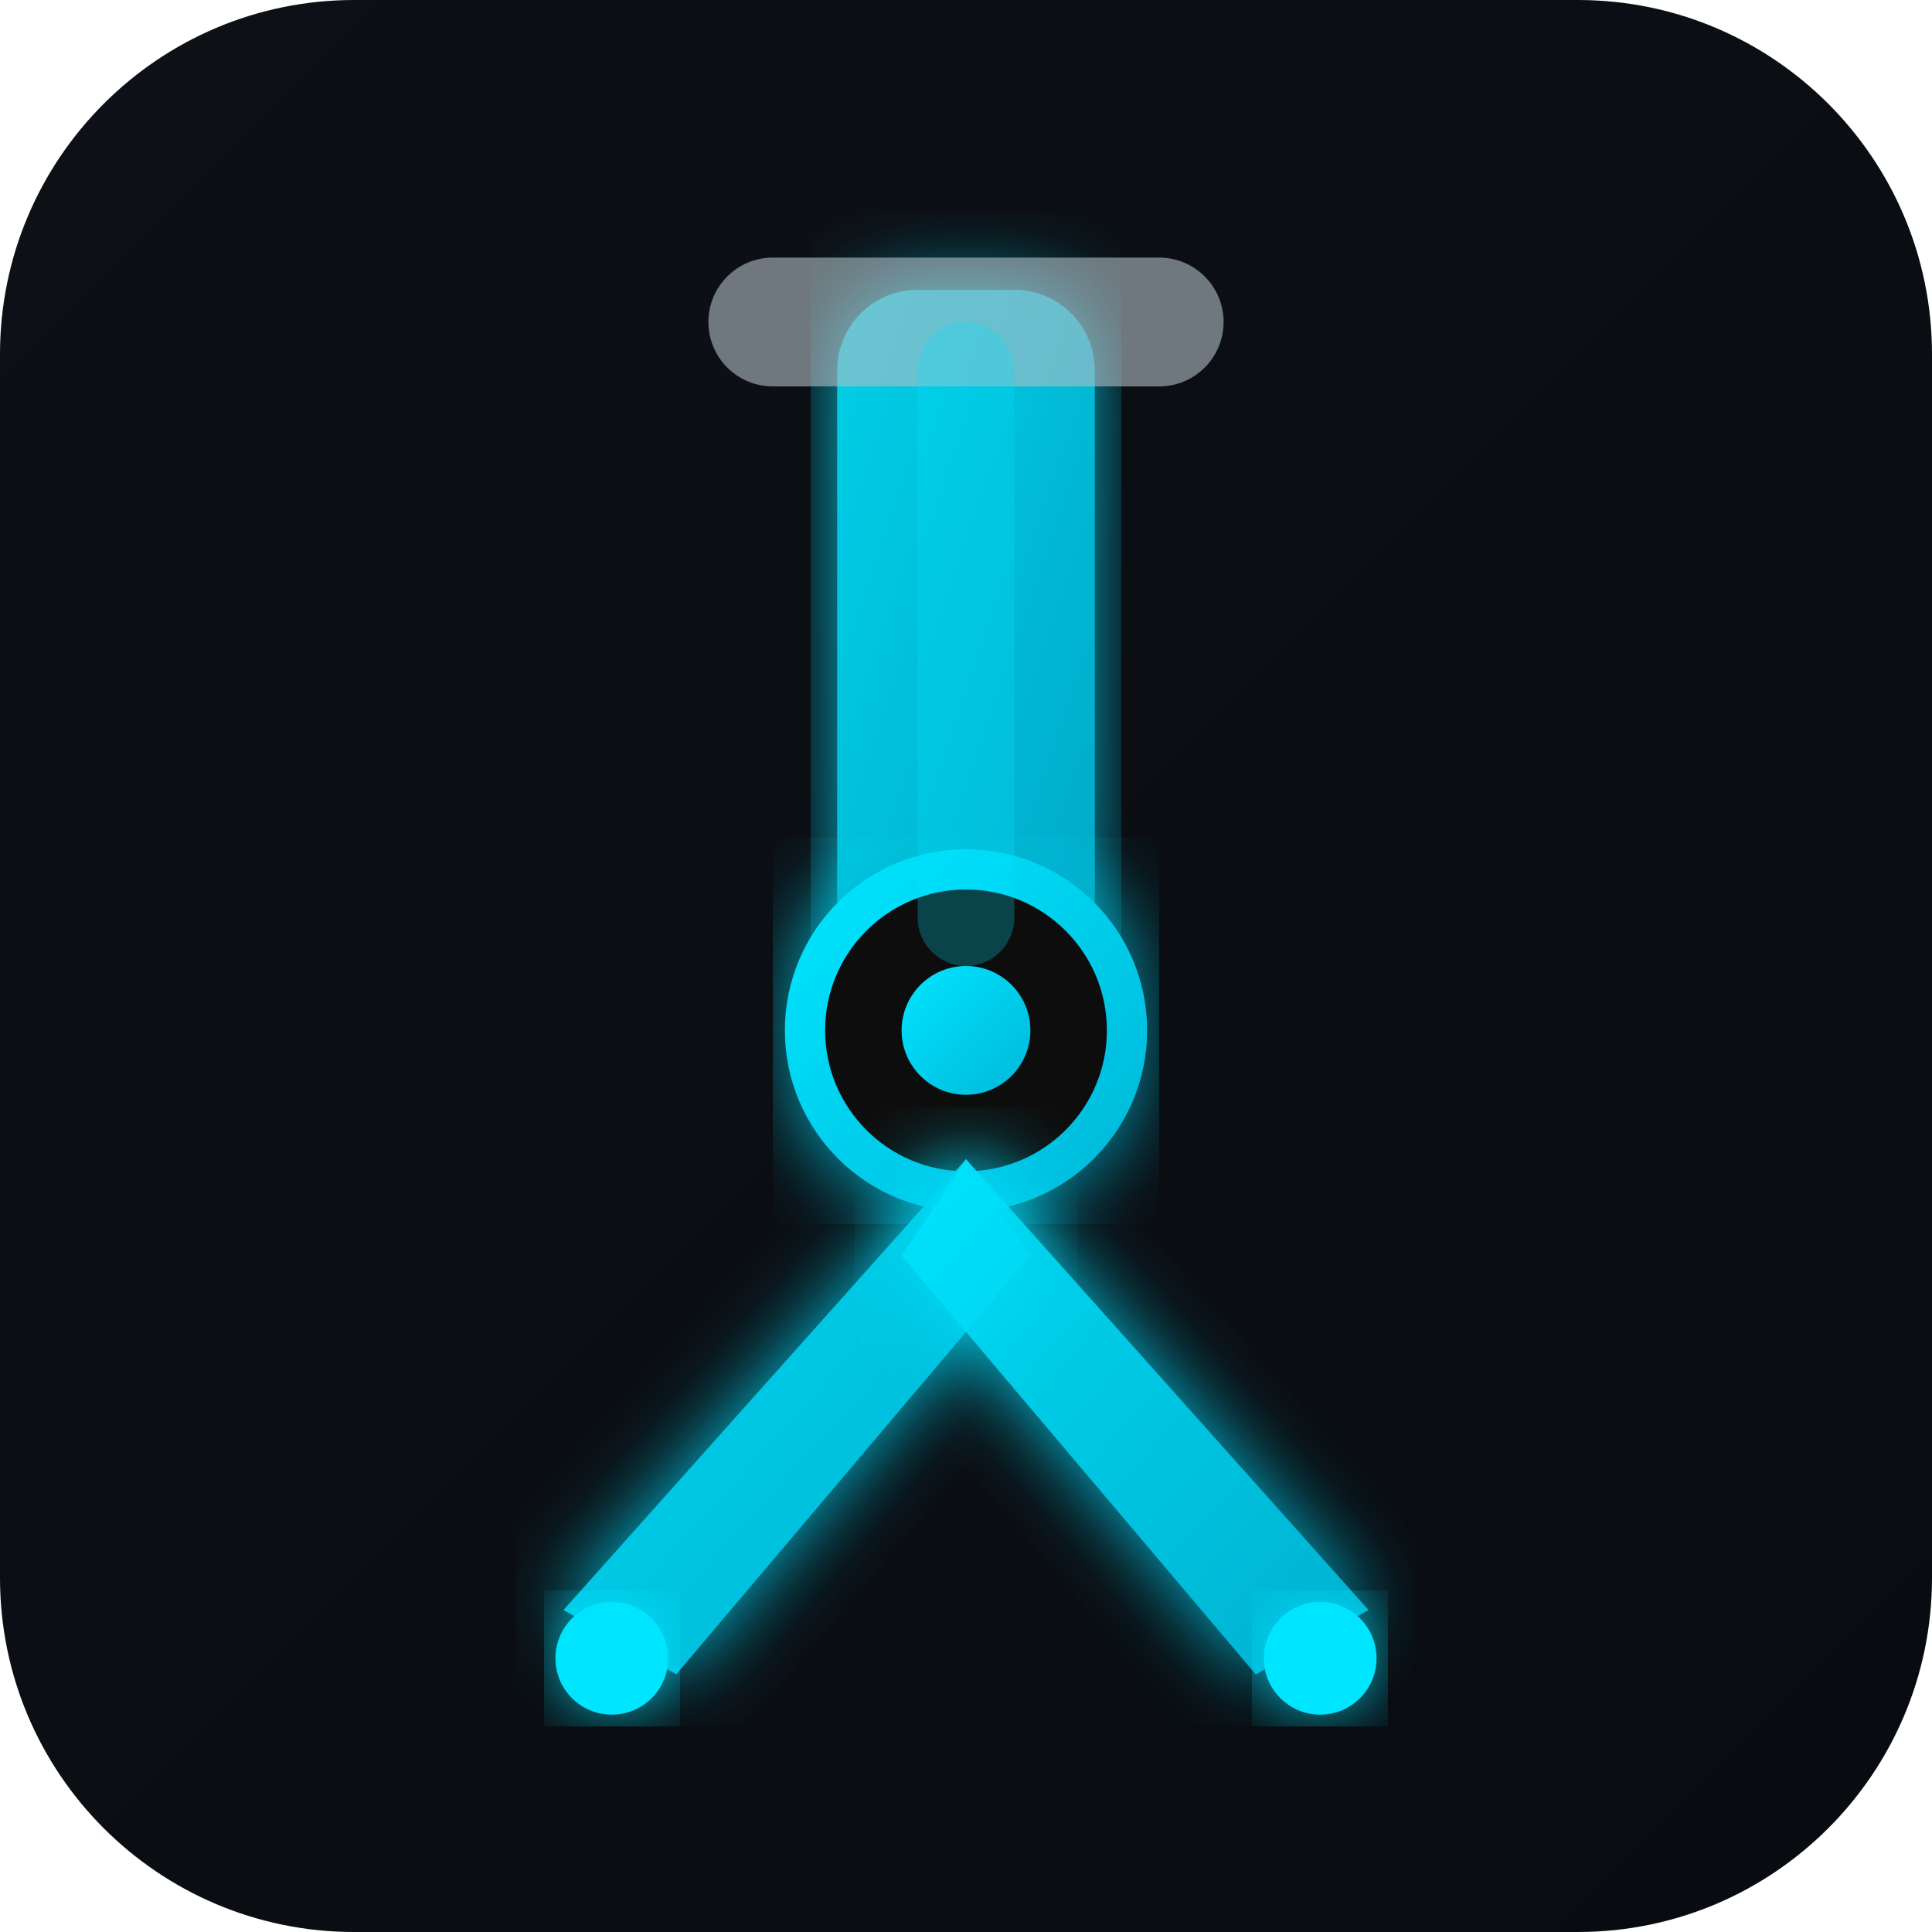
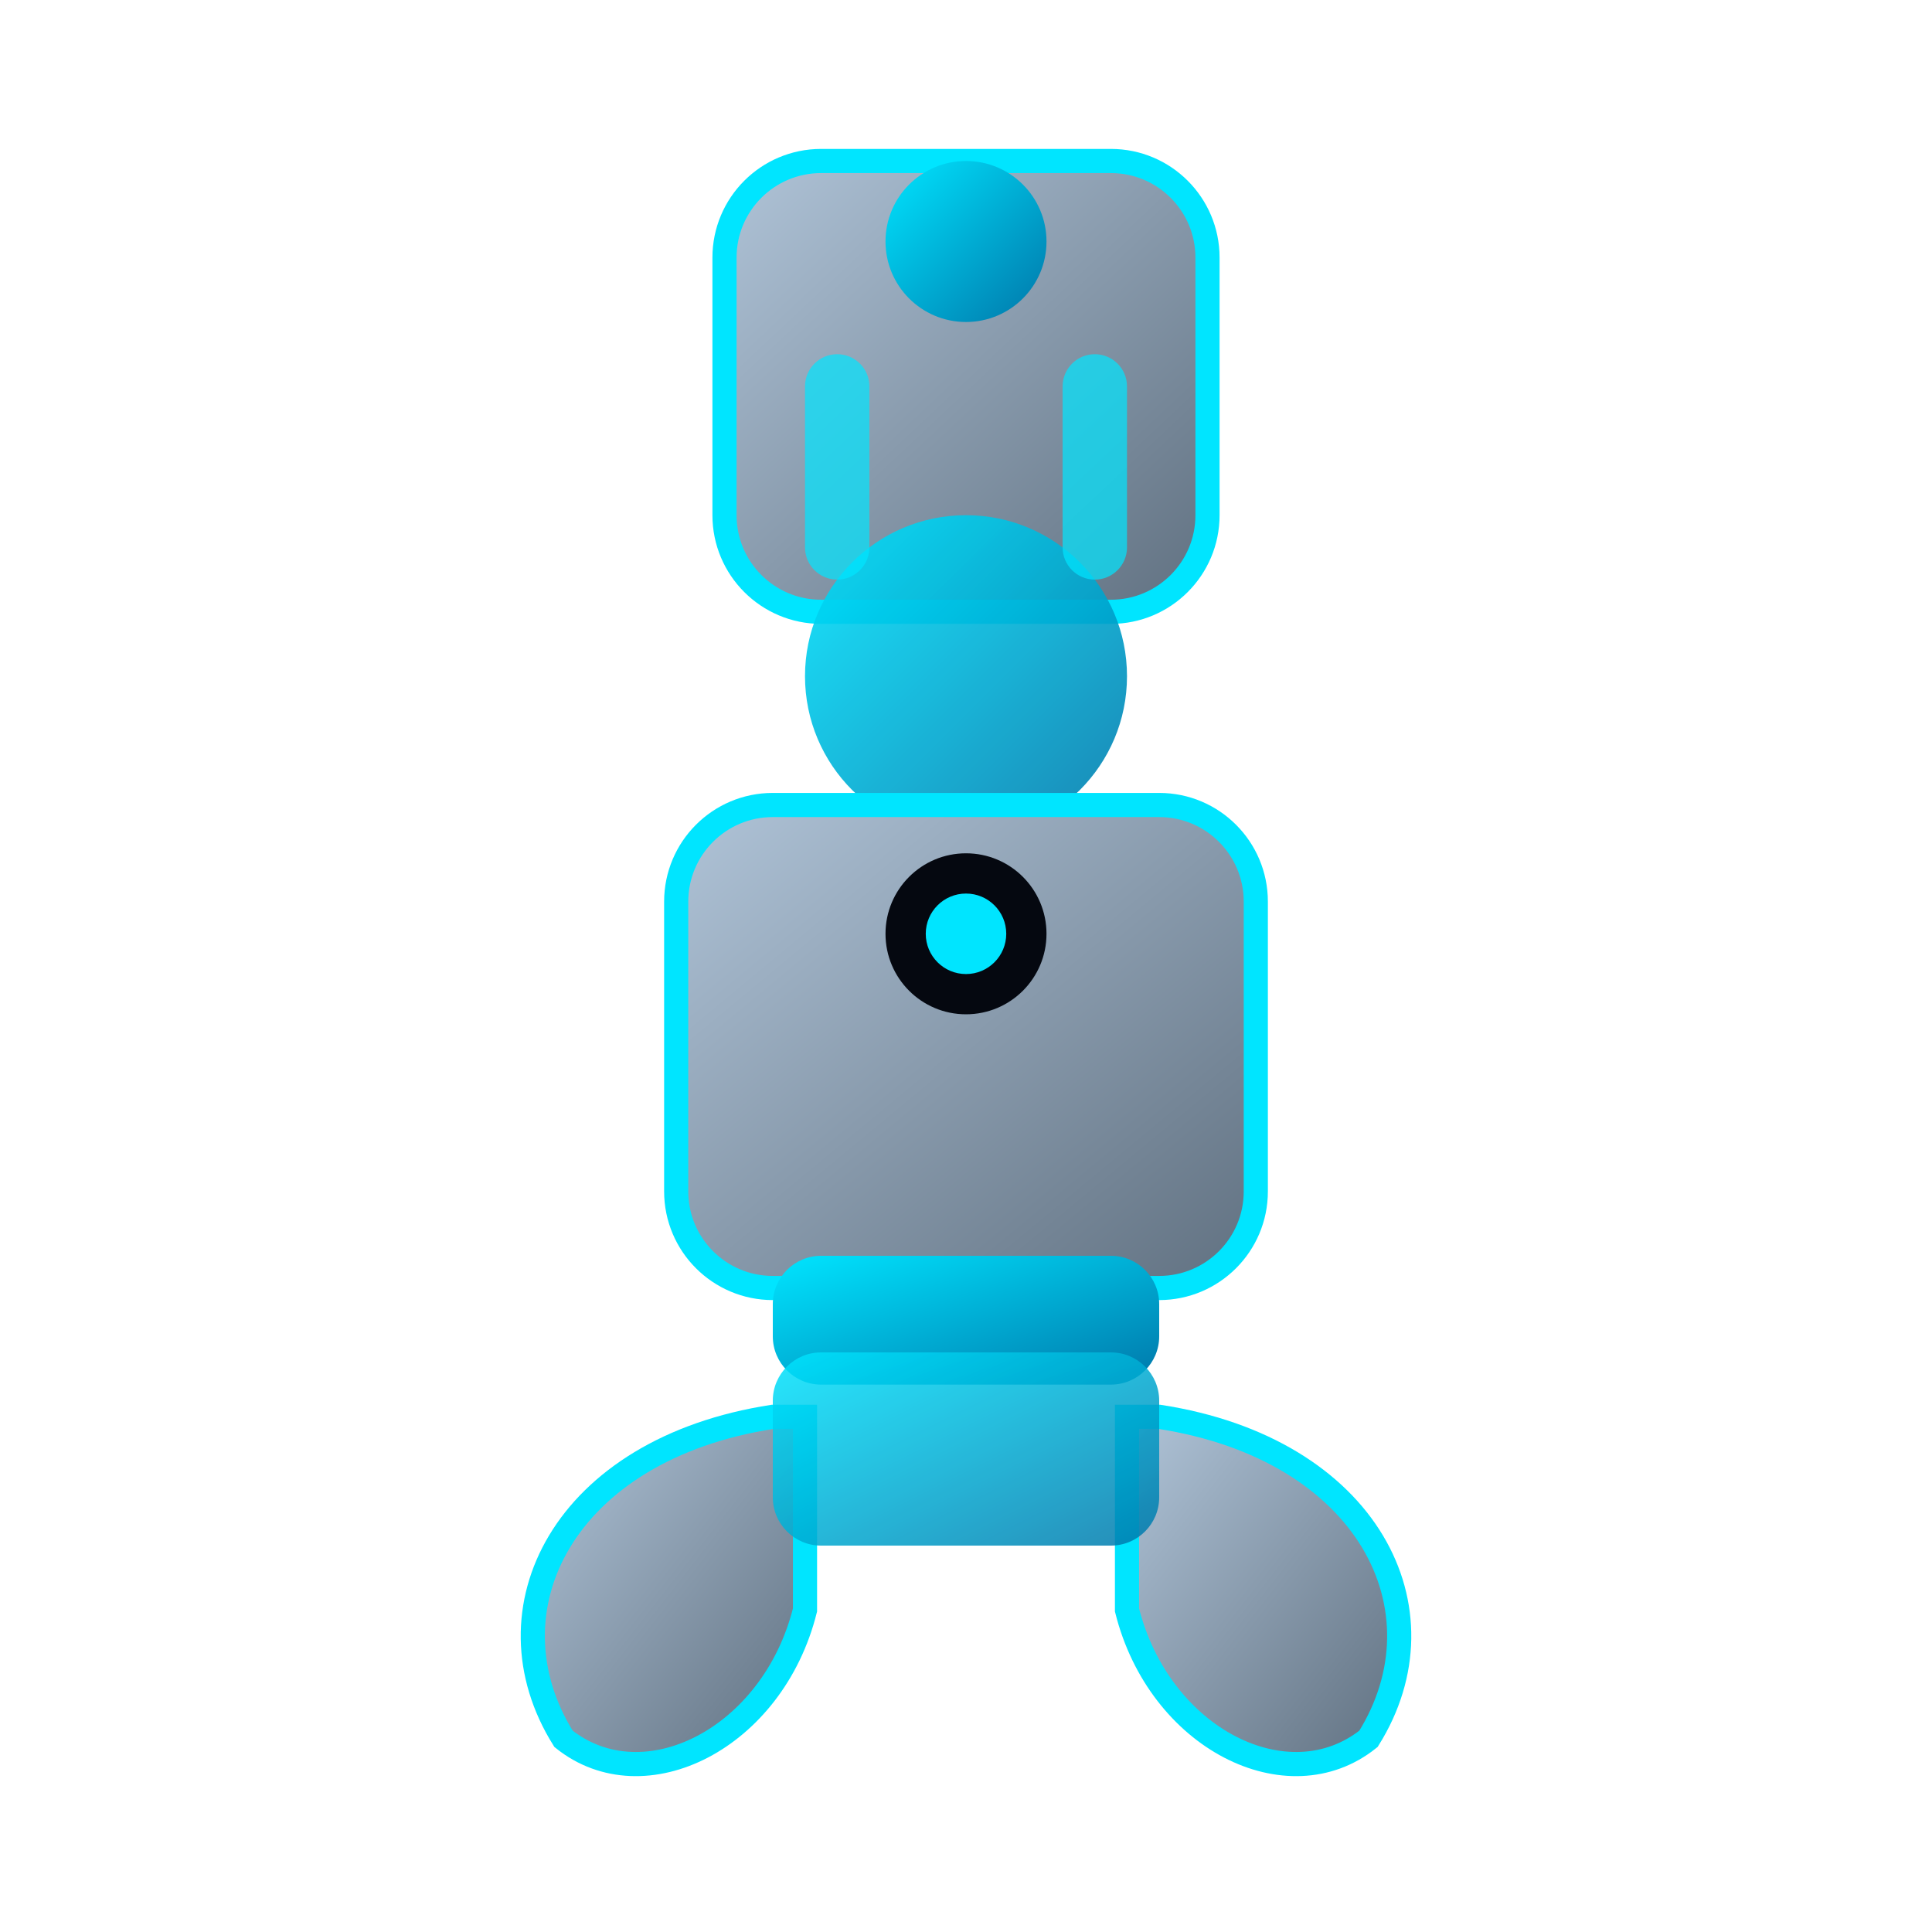
<svg xmlns="http://www.w3.org/2000/svg" viewBox="0 0 120 120" fill="none">
  <defs>
-     <linearGradient id="bg-grad" x1="0%" y1="0%" x2="100%" y2="100%">
-       <stop offset="0%" stop-color="#0d1117" />
-       <stop offset="100%" stop-color="#080B0F" />
+     <linearGradient id="iron-gradient" x1="0%" y1="0%" x2="100%" y2="100%">
+       <stop offset="0%" stop-color="#00E5FF" />
+       <stop offset="100%" stop-color="#0077AA" />
    </linearGradient>
-     <linearGradient id="claw-grad" x1="0%" y1="0%" x2="100%" y2="100%">
-       <stop offset="0%" stop-color="#00E5FF" />
-       <stop offset="100%" stop-color="#00B8D9" />
+     <linearGradient id="iron-body" x1="0%" y1="0%" x2="100%" y2="100%">
+       <stop offset="0%" stop-color="#B0C4D8" />
+       <stop offset="100%" stop-color="#607080" />
    </linearGradient>
-     <filter id="glow">
-       <feGaussianBlur stdDeviation="2.5" result="coloredBlur" />
-       <feMerge>
-         <feMergeNode in="coloredBlur" />
-         <feMergeNode in="SourceGraphic" />
-       </feMerge>
-     </filter>
  </defs>
-   <rect width="120" height="120" rx="22" fill="url(#bg-grad)" />
-   <rect x="52" y="18" width="16" height="48" rx="5" fill="url(#claw-grad)" filter="url(#glow)" opacity="0.9" />
-   <circle cx="60" cy="64" r="10" fill="#080B0F" stroke="url(#claw-grad)" stroke-width="2.5" filter="url(#glow)" />
-   <circle cx="60" cy="64" r="4" fill="url(#claw-grad)" />
-   <path d="M60 72 L35 100 L42 104 L64 78 Z" fill="url(#claw-grad)" rx="3" filter="url(#glow)" opacity="0.95" />
-   <path d="M60 72 L85 100 L78 104 L56 78 Z" fill="url(#claw-grad)" rx="3" filter="url(#glow)" opacity="0.95" />
-   <circle cx="38" cy="103" r="3.5" fill="#00E5FF" filter="url(#glow)" />
-   <circle cx="82" cy="103" r="3.5" fill="#00E5FF" filter="url(#glow)" />
-   <rect x="44" y="16" width="32" height="8" rx="4" fill="#B0BEC5" opacity="0.6" />
-   <rect x="57" y="20" width="6" height="40" rx="3" fill="#00E5FF" opacity="0.25" />
+   <rect x="45" y="10" width="30" height="28" rx="6" fill="url(#iron-body)" stroke="#00E5FF" stroke-width="1.5" />
+   <circle cx="60" cy="42" r="10" fill="url(#iron-gradient)" opacity="0.9" />
+   <rect x="42" y="50" width="36" height="30" rx="6" fill="url(#iron-body)" stroke="#00E5FF" stroke-width="1.5" />
+   <rect x="48" y="78" width="24" height="8" rx="3" fill="url(#iron-gradient)" />
+   <path d="M48 88 C35 90 30 100 35 108 C40 112 48 108 50 100 L50 88 Z" fill="url(#iron-body)" stroke="#00E5FF" stroke-width="1.5" />
+   <path d="M72 88 C85 90 90 100 85 108 C80 112 72 108 70 100 L70 88 Z" fill="url(#iron-body)" stroke="#00E5FF" stroke-width="1.5" />
+   <rect x="48" y="84" width="24" height="12" rx="3" fill="url(#iron-gradient)" opacity="0.85" />
+   <rect x="50" y="22" width="4" height="14" rx="2" fill="#00E5FF" opacity="0.7" />
+   <rect x="66" y="22" width="4" height="14" rx="2" fill="#00E5FF" opacity="0.7" />
+   <circle cx="60" cy="15" r="5" fill="url(#iron-gradient)" />
+   <circle cx="60" cy="58" r="5" fill="#050810" />
+   <circle cx="60" cy="58" r="2.5" fill="#00E5FF" />
</svg>
